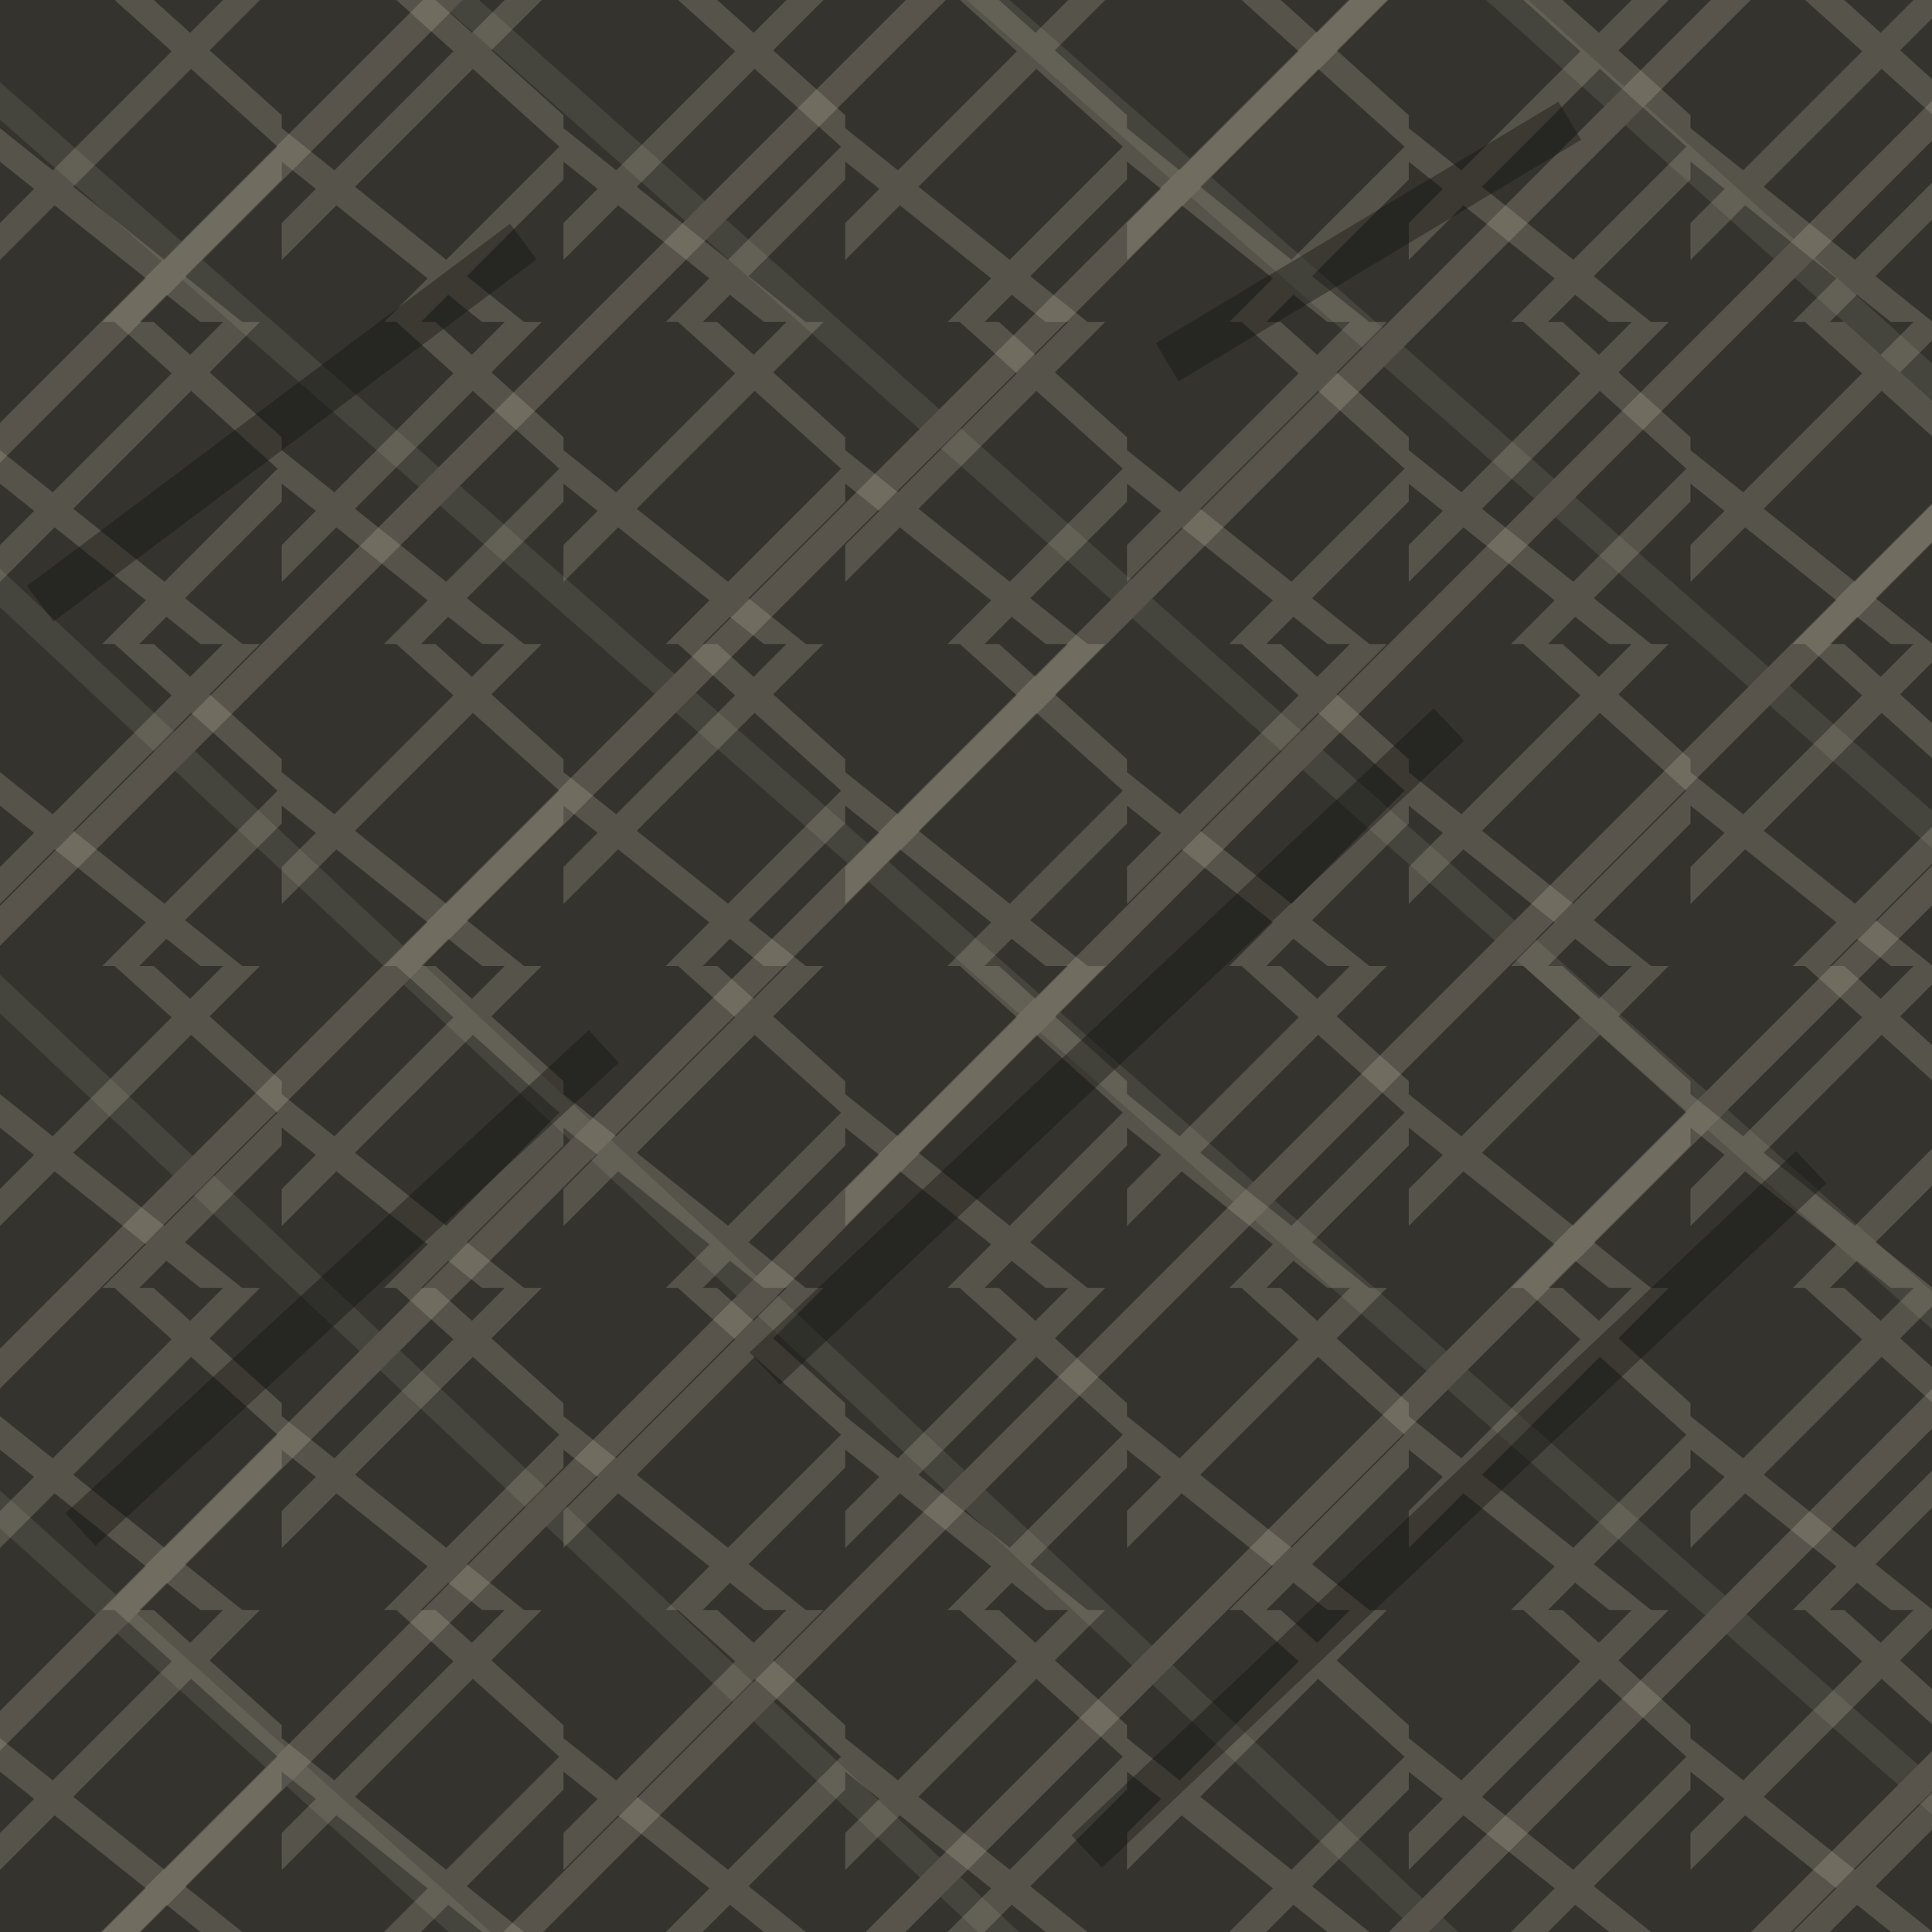
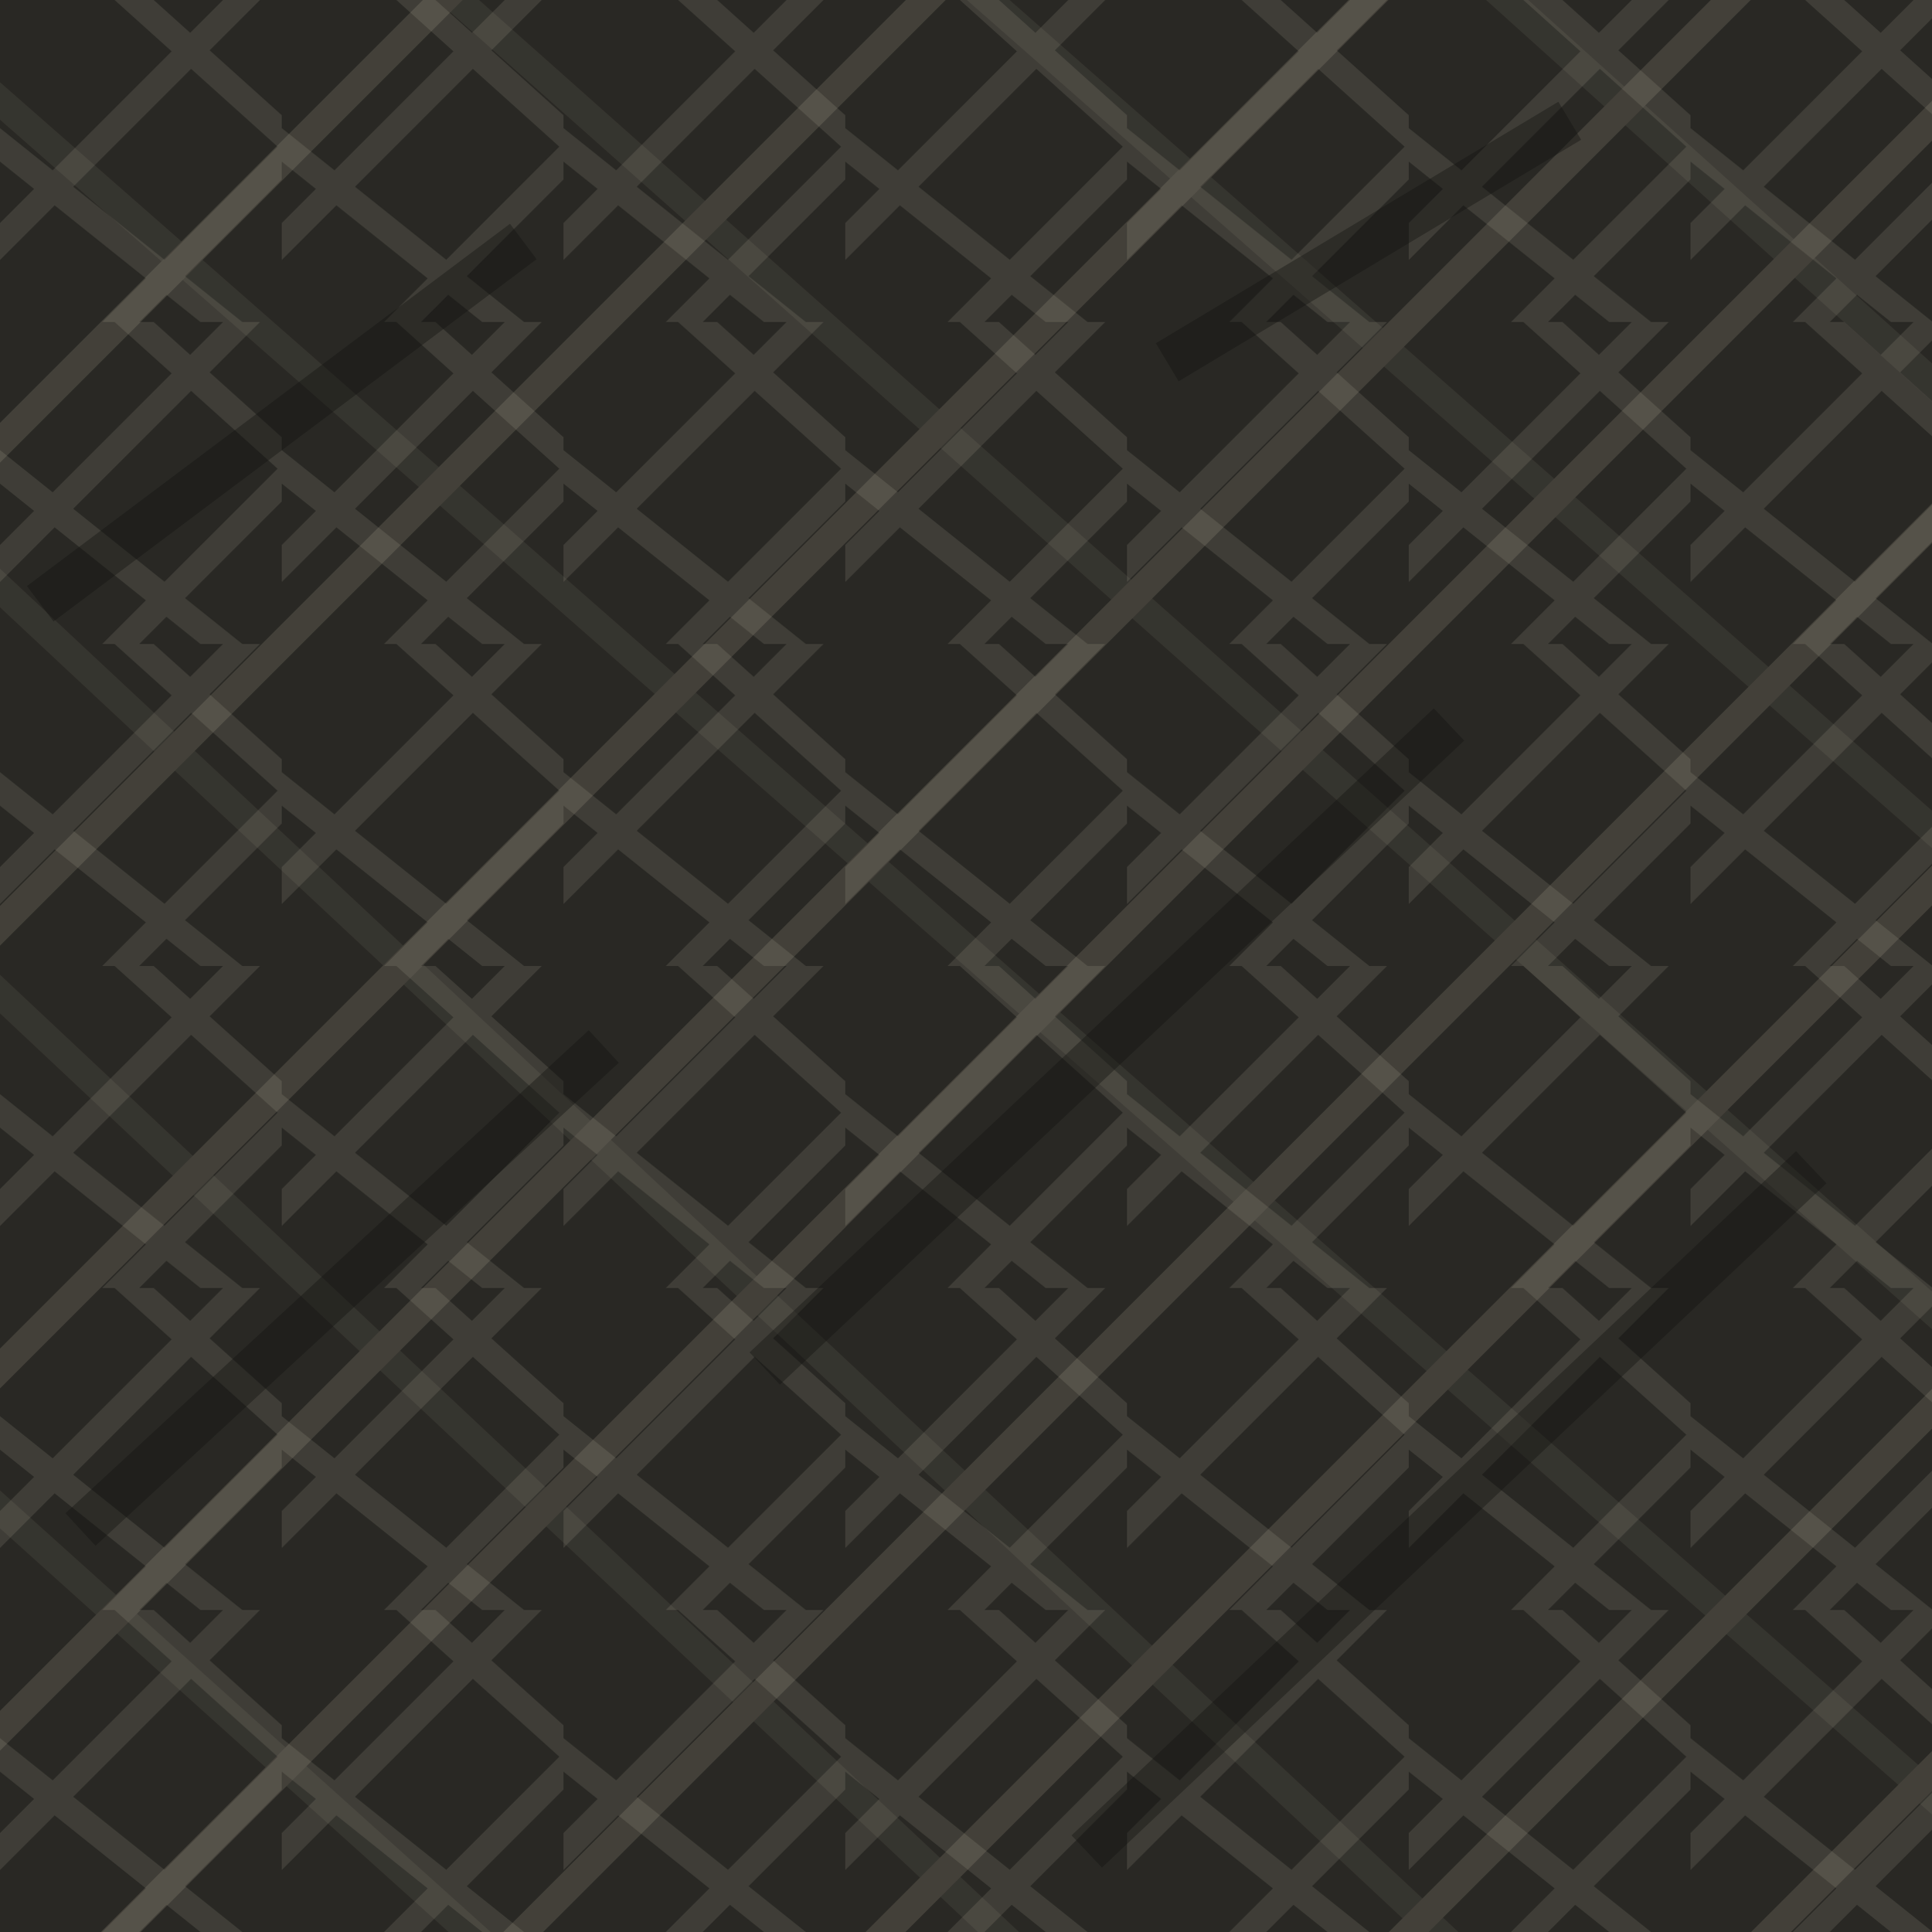
<svg xmlns="http://www.w3.org/2000/svg" width="48" height="48" viewBox="0 0 48 48">
  <defs>
    <pattern id="pencil" width="7" height="8" patternUnits="userSpaceOnUse">
-       <rect width="7" height="8" fill="#34332e" />
-       <path d="m-2 8 10-10M1 10 10 1M-2 2l10 8M0-3 10 6" fill="none" stroke="#aaa28e" stroke-width=".65" opacity=".29" />
+       <rect width="7" height="8" fill="#292824" />
+       <path d="m-2 8 10-10M1 10 10 1M-2 2l10 8M0-3 10 6" fill="none" stroke="#888576" stroke-width=".65" opacity=".23" />
    </pattern>
  </defs>
  <rect width="48" height="48" fill="url(#pencil)" />
-   <g stroke="#c2b9a3" stroke-width=".7" opacity=".25">
+   <g stroke="#c2b9a3" stroke-width=".7" opacity=".17">
    <path d="m-8 19 29-29M-4 27 30-7M-1 35 41-7M-4 47 49-6M2 49 51 0M12 49 53 8M21 49 53 17M32 51 54 29M41 51 52 40" />
    <path d="m-6 9 46 43M-4-1 53 49M8-3l45 40M20-4l33 29M33-4l20 18M-5 20l33 31M-5 33l20 18" opacity=".5" />
  </g>
  <path d="m1 15 12-9m6 28 17-16m-9 28 18-17M2 38l13-12M29 9l10-6" stroke="#11120f" stroke-width="1.1" opacity=".4" />
</svg>
